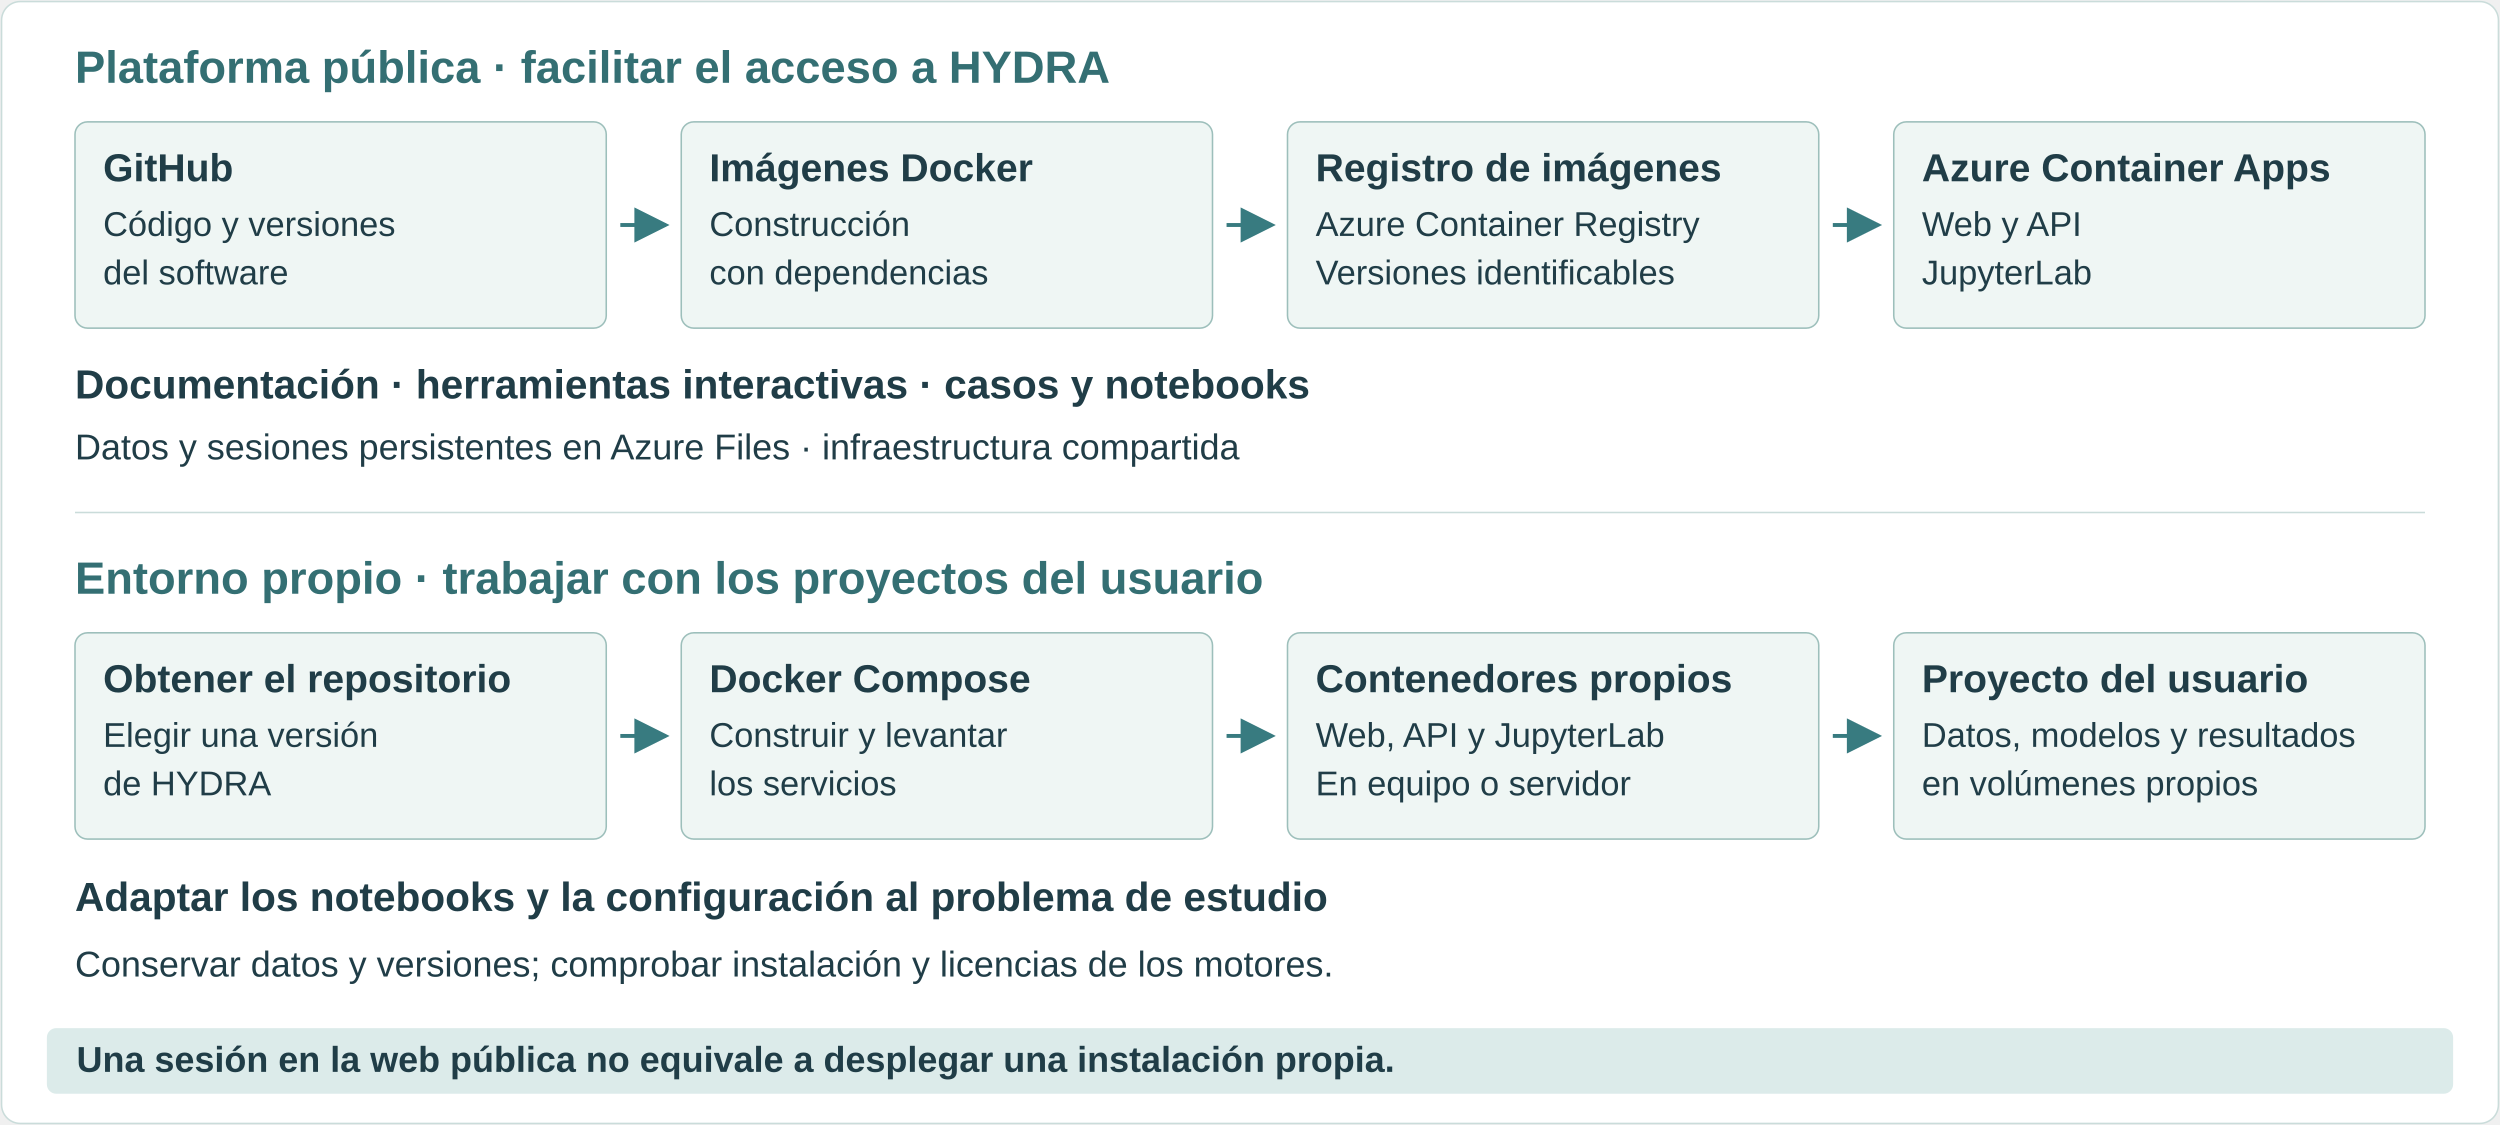
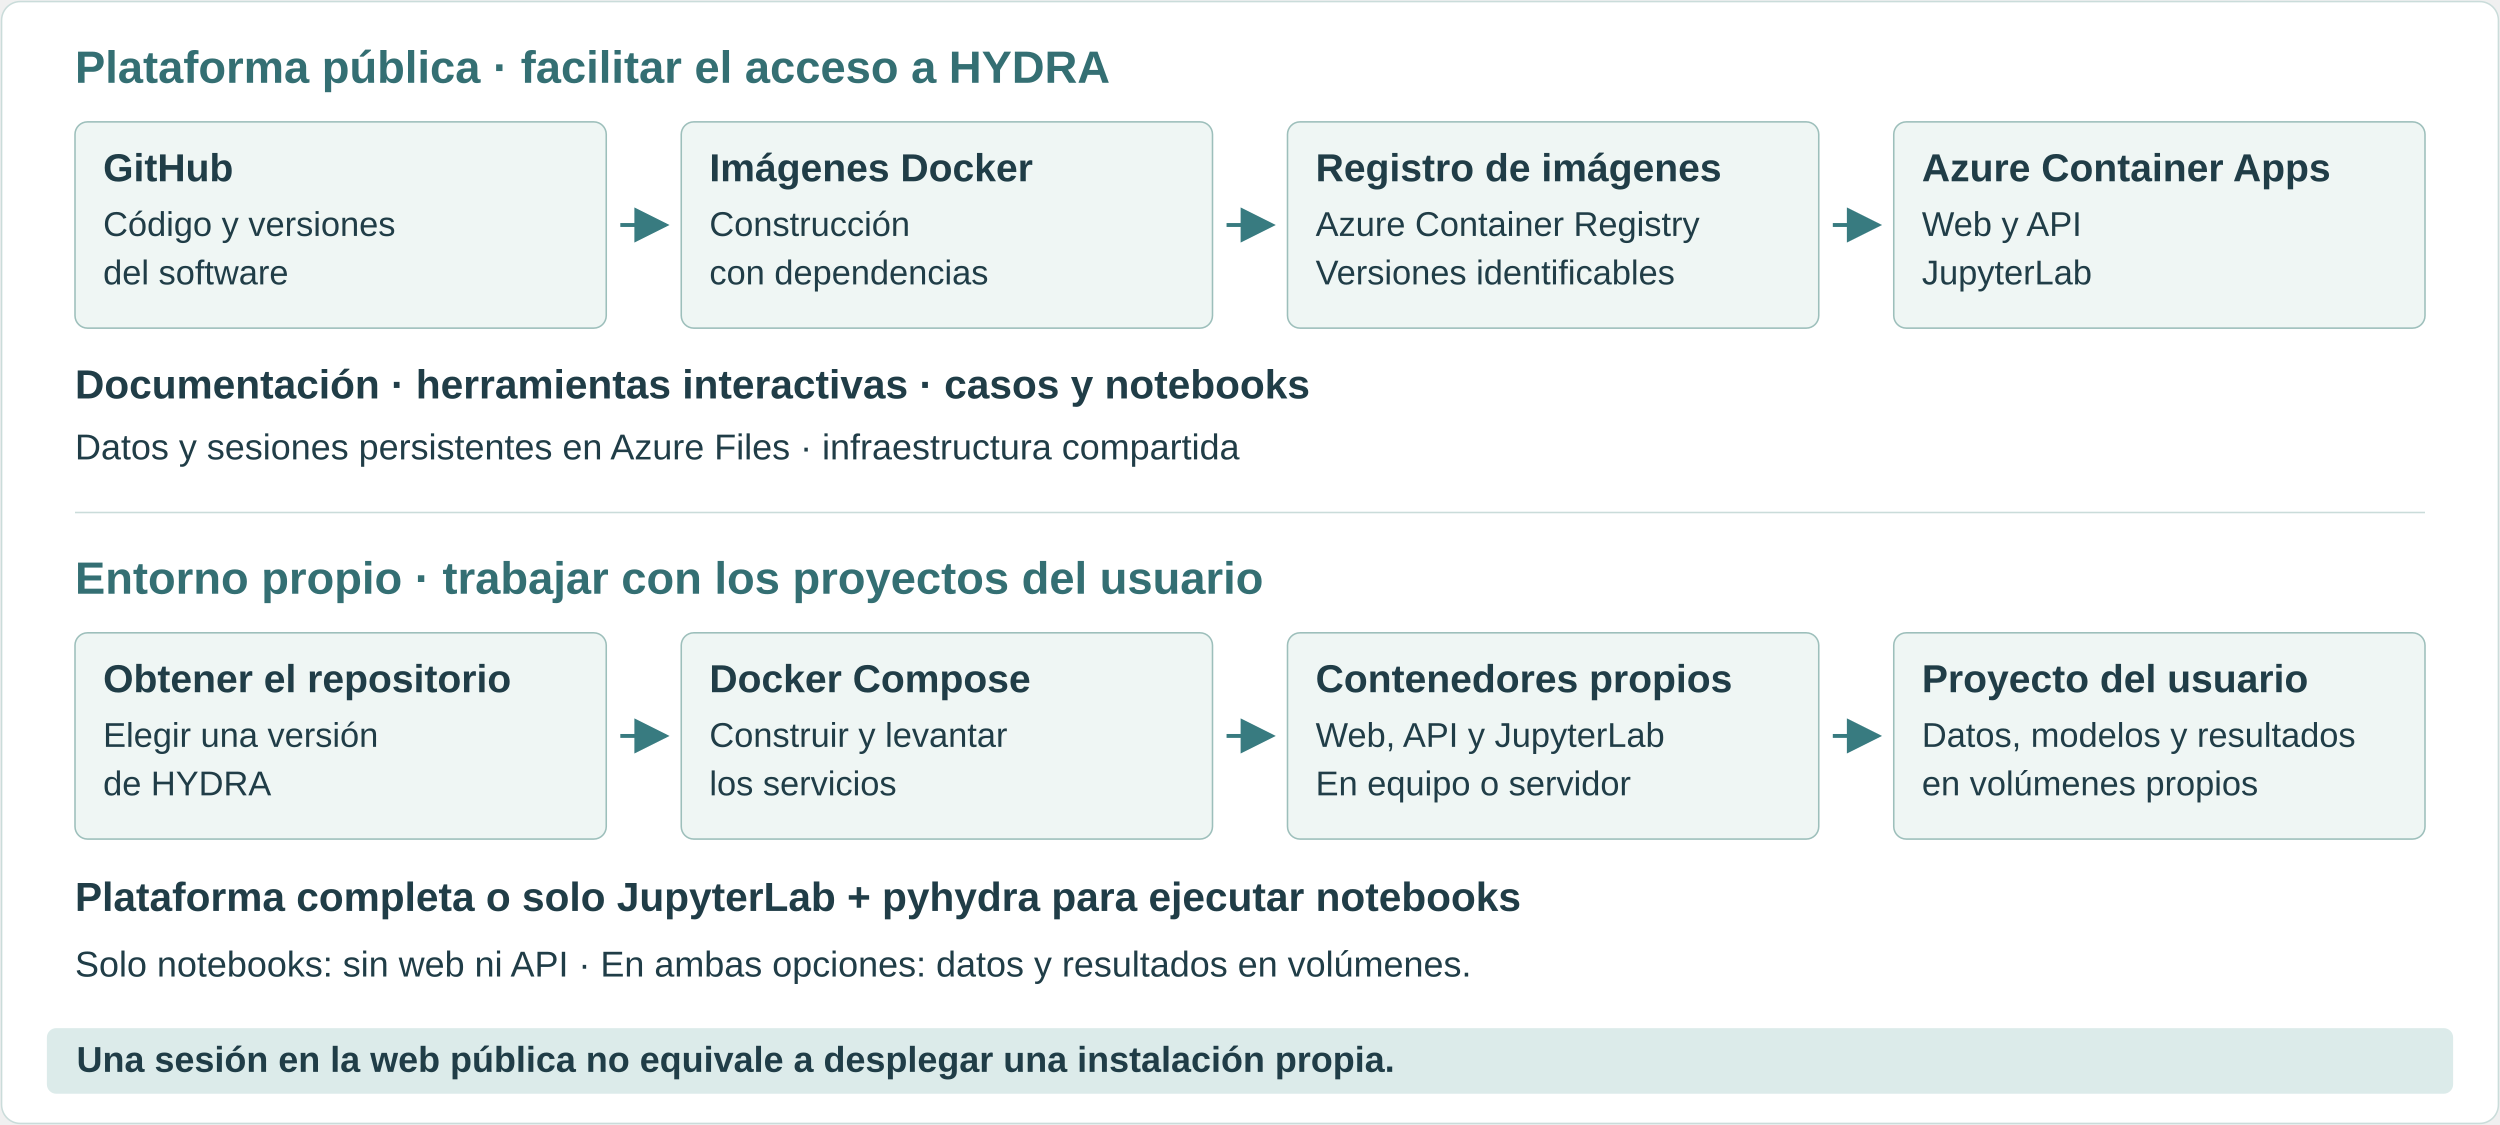
<svg xmlns="http://www.w3.org/2000/svg" viewBox="0 0 1600 720" role="img" aria-labelledby="title desc">
  <defs>
    <marker id="arrow" markerWidth="9" markerHeight="9" refX="8" refY="4.5" orient="auto">
      <path d="M0 0L9 4.5L0 9" fill="#387b80" />
    </marker>
  </defs>
  <rect x="1" y="1" width="1598" height="718" rx="12" fill="#fff" stroke="#cadcda" />
  <g font-family="Arial, sans-serif" fill="#203d47">
    <text x="48" y="53" font-size="29" font-weight="700" fill="#346f73">Plataforma pública · facilitar el acceso a HYDRA</text>
    <rect x="48" y="78" width="340" height="132" rx="8" fill="#eff6f4" stroke="#9dbfbb" />
    <text x="66" y="116" font-size="25" font-weight="700" fill="#203d47">GitHub</text>
    <text x="66" y="151" font-size="22" font-weight="400" fill="#203d47">Código y versiones</text>
    <text x="66" y="182" font-size="22" font-weight="400" fill="#203d47">del software</text>
    <path d="M397 144h29" stroke="#387b80" stroke-width="2.5" marker-end="url(#arrow)" />
    <rect x="436" y="78" width="340" height="132" rx="8" fill="#eff6f4" stroke="#9dbfbb" />
    <text x="454" y="116" font-size="25" font-weight="700" fill="#203d47">Imágenes Docker</text>
    <text x="454" y="151" font-size="22" font-weight="400" fill="#203d47">Construcción</text>
    <text x="454" y="182" font-size="22" font-weight="400" fill="#203d47">con dependencias</text>
    <path d="M785 144h29" stroke="#387b80" stroke-width="2.5" marker-end="url(#arrow)" />
    <rect x="824" y="78" width="340" height="132" rx="8" fill="#eff6f4" stroke="#9dbfbb" />
    <text x="842" y="116" font-size="25" font-weight="700" fill="#203d47">Registro de imágenes</text>
    <text x="842" y="151" font-size="22" font-weight="400" fill="#203d47">Azure Container Registry</text>
    <text x="842" y="182" font-size="22" font-weight="400" fill="#203d47">Versiones identificables</text>
    <path d="M1173 144h29" stroke="#387b80" stroke-width="2.5" marker-end="url(#arrow)" />
    <rect x="1212" y="78" width="340" height="132" rx="8" fill="#eff6f4" stroke="#9dbfbb" />
    <text x="1230" y="116" font-size="25" font-weight="700" fill="#203d47">Azure Container Apps</text>
    <text x="1230" y="151" font-size="22" font-weight="400" fill="#203d47">Web y API</text>
    <text x="1230" y="182" font-size="22" font-weight="400" fill="#203d47">JupyterLab</text>
    <text x="48" y="255" font-size="26" font-weight="700" fill="#203d47">Documentación · herramientas interactivas · casos y notebooks</text>
    <text x="48" y="294" font-size="23" font-weight="400" fill="#203d47">Datos y sesiones persistentes en Azure Files · infraestructura compartida</text>
    <path d="M48 328H1552" stroke="#cadcda" />
    <text x="48" y="380" font-size="29" font-weight="700" fill="#346f73">Entorno propio · trabajar con los proyectos del usuario</text>
    <rect x="48" y="405" width="340" height="132" rx="8" fill="#eff6f4" stroke="#9dbfbb" />
    <text x="66" y="443" font-size="25" font-weight="700" fill="#203d47">Obtener el repositorio</text>
    <text x="66" y="478" font-size="22" font-weight="400" fill="#203d47">Elegir una versión</text>
    <text x="66" y="509" font-size="22" font-weight="400" fill="#203d47">de HYDRA</text>
    <path d="M397 471h29" stroke="#387b80" stroke-width="2.5" marker-end="url(#arrow)" />
    <rect x="436" y="405" width="340" height="132" rx="8" fill="#eff6f4" stroke="#9dbfbb" />
    <text x="454" y="443" font-size="25" font-weight="700" fill="#203d47">Docker Compose</text>
    <text x="454" y="478" font-size="22" font-weight="400" fill="#203d47">Construir y levantar</text>
    <text x="454" y="509" font-size="22" font-weight="400" fill="#203d47">los servicios</text>
    <path d="M785 471h29" stroke="#387b80" stroke-width="2.5" marker-end="url(#arrow)" />
    <rect x="824" y="405" width="340" height="132" rx="8" fill="#eff6f4" stroke="#9dbfbb" />
    <text x="842" y="443" font-size="25" font-weight="700" fill="#203d47">Contenedores propios</text>
    <text x="842" y="478" font-size="22" font-weight="400" fill="#203d47">Web, API y JupyterLab</text>
    <text x="842" y="509" font-size="22" font-weight="400" fill="#203d47">En equipo o servidor</text>
    <path d="M1173 471h29" stroke="#387b80" stroke-width="2.5" marker-end="url(#arrow)" />
    <rect x="1212" y="405" width="340" height="132" rx="8" fill="#eff6f4" stroke="#9dbfbb" />
    <text x="1230" y="443" font-size="25" font-weight="700" fill="#203d47">Proyecto del usuario</text>
    <text x="1230" y="478" font-size="22" font-weight="400" fill="#203d47">Datos, modelos y resultados</text>
    <text x="1230" y="509" font-size="22" font-weight="400" fill="#203d47">en volúmenes propios</text>
-     <text x="48" y="583" font-size="26" font-weight="700" fill="#203d47">Adaptar los notebooks y la configuración al problema de estudio</text>
-     <text x="48" y="625" font-size="23" font-weight="400" fill="#203d47">Conservar datos y versiones; comprobar instalación y licencias de los motores.</text>
+     <text x="48" y="583" font-size="26" font-weight="700" fill="#203d47">Plataforma completa o solo JupyterLab + pyhydra para ejecutar notebooks</text>
+     <text x="48" y="625" font-size="23" font-weight="400" fill="#203d47">Solo notebooks: sin web ni API · En ambas opciones: datos y resultados en volúmenes.</text>
    <rect x="30" y="658" width="1540" height="42" rx="6" fill="#dcebea" />
    <text x="49" y="686" font-size="23" font-weight="700" fill="#203d47">Una sesión en la web pública no equivale a desplegar una instalación propia.</text>
  </g>
</svg>
